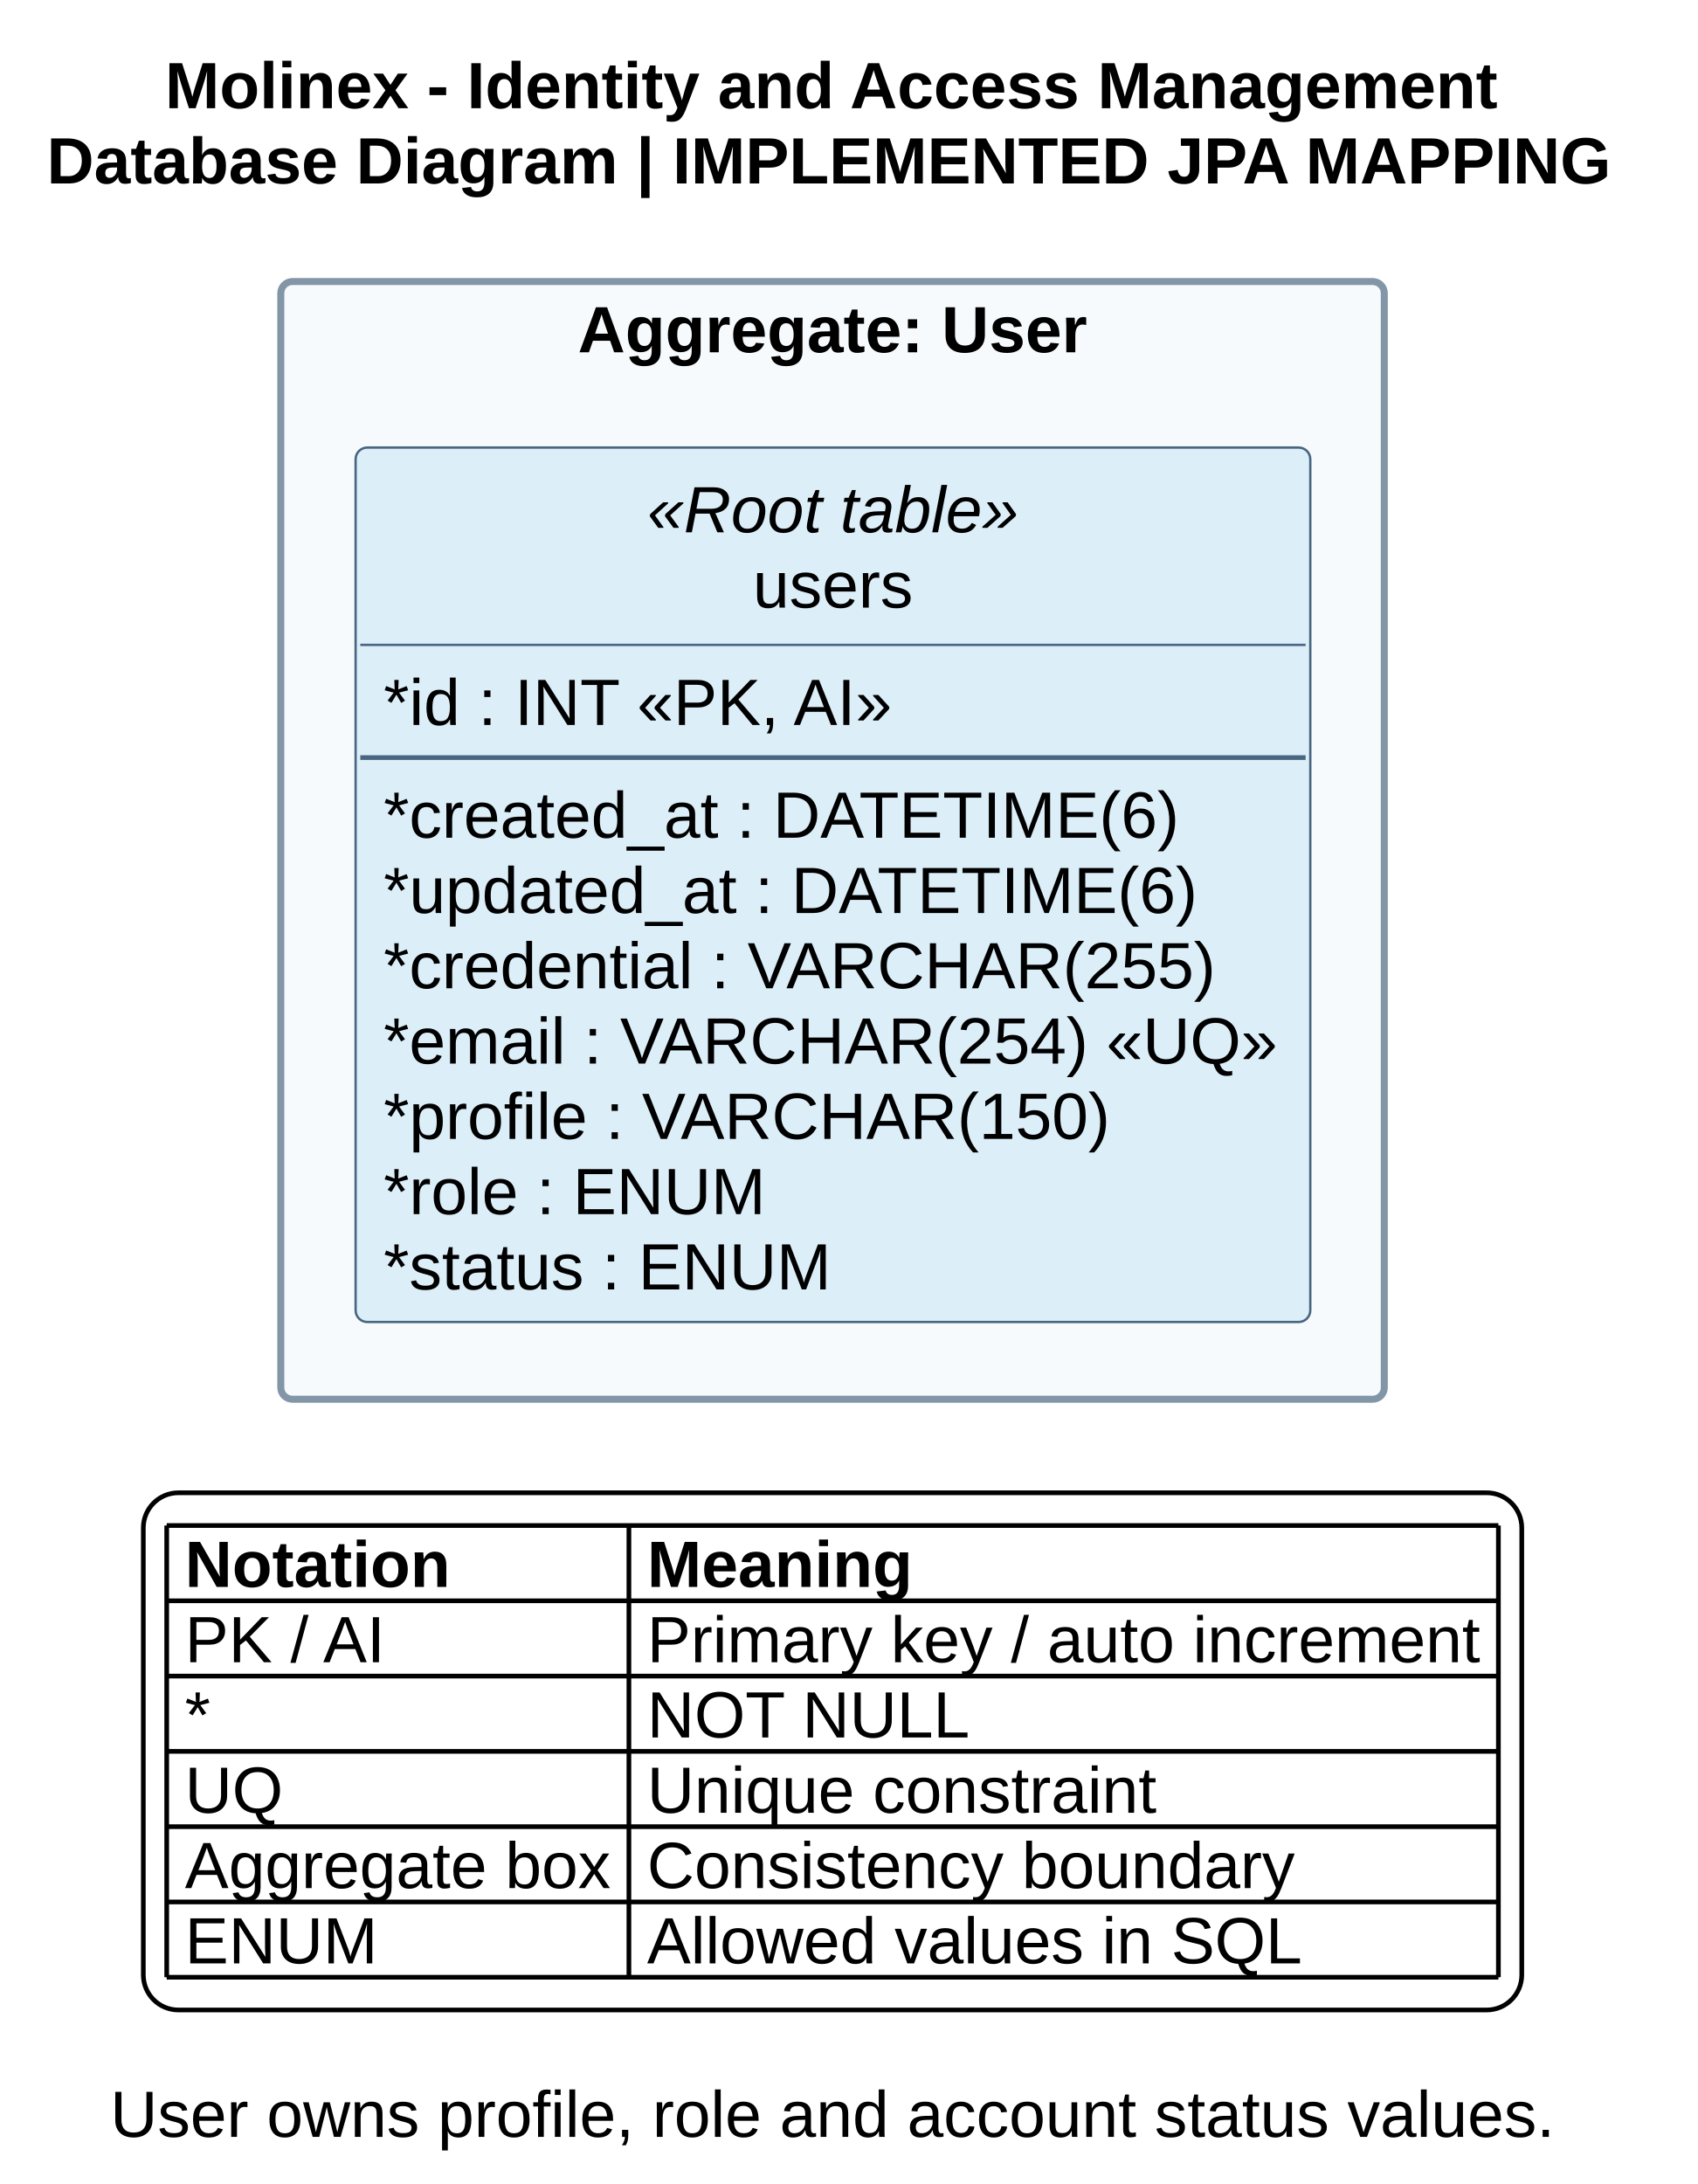
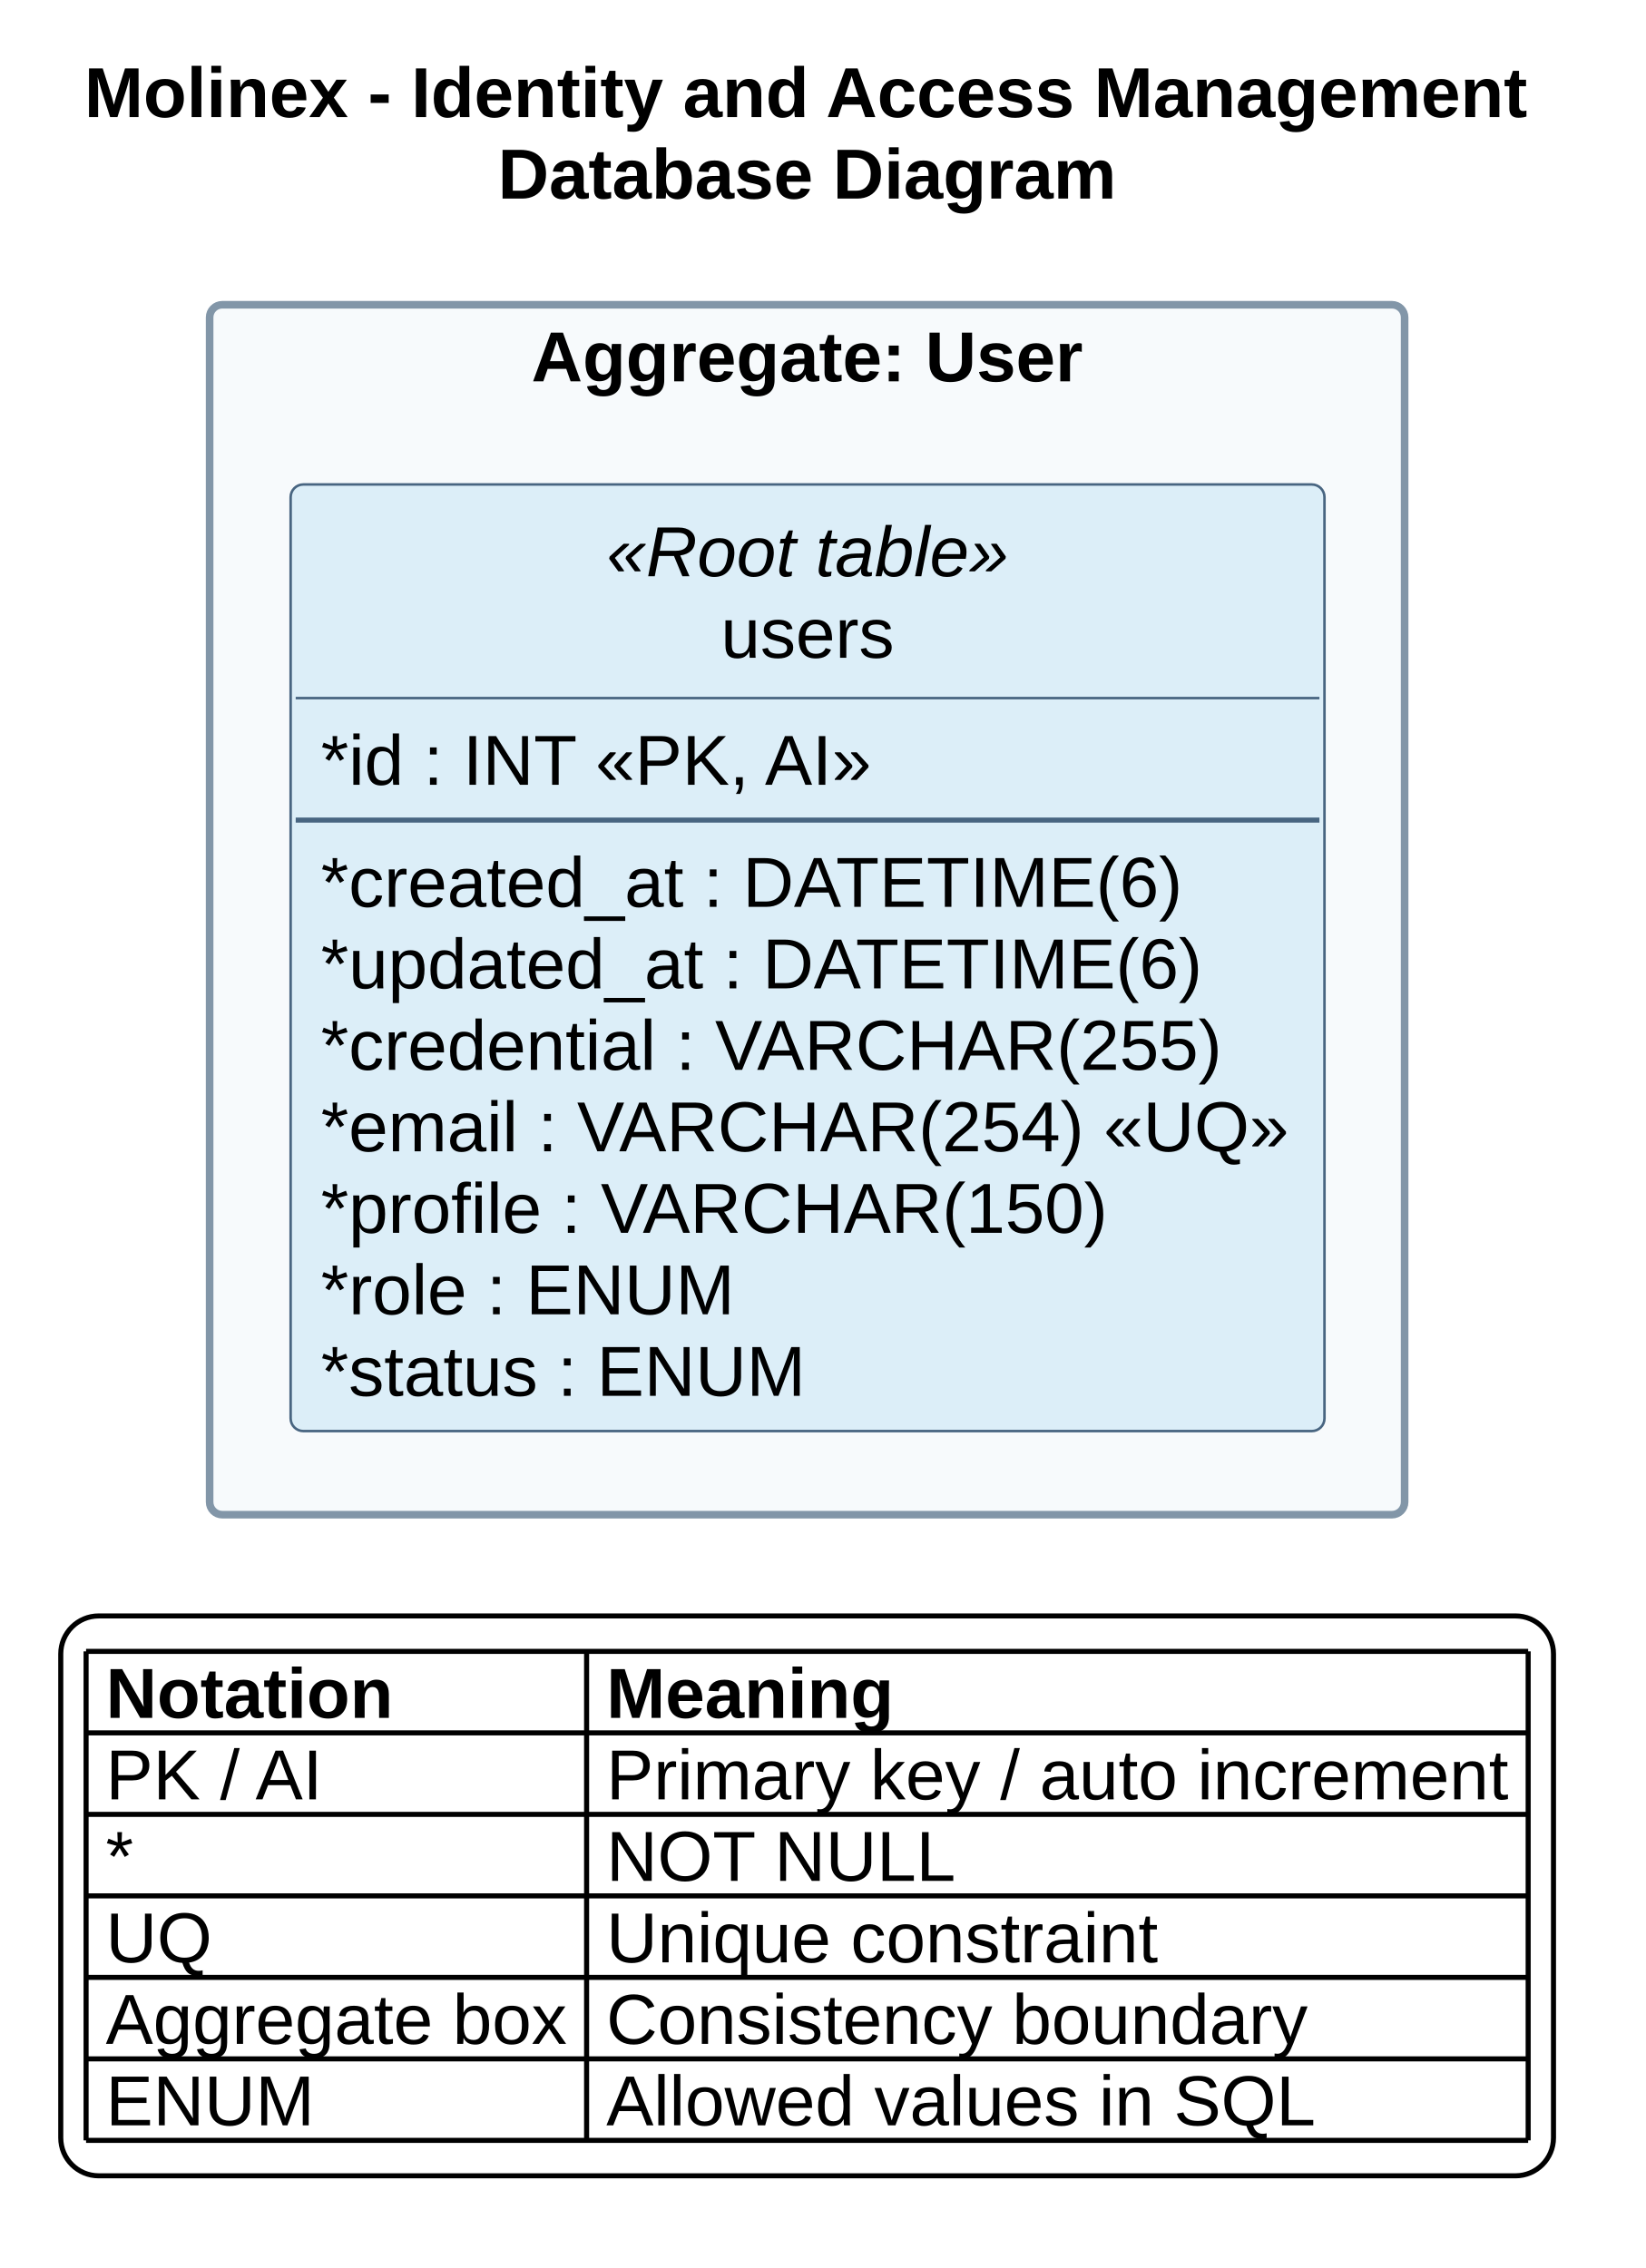
- <svg xmlns="http://www.w3.org/2000/svg" version="1.1" data-diagram-type="CLASS" style="width:363px;height:467px;background:#FFFFFF;" width="363px" height="467px" viewBox="0 0 363 467" zoomAndPan="magnify" preserveAspectRatio="none" contentStyleType="text/css">
+ <svg xmlns="http://www.w3.org/2000/svg" version="1.1" data-diagram-type="CLASS" style="width:325px;height:448px;background:#FFFFFF;" width="325px" height="448px" viewBox="0 0 325 448" zoomAndPan="magnify" preserveAspectRatio="none" contentStyleType="text/css">
  <defs />
  <g font-family="sans-serif" lengthAdjust="spacing">
    <g class="title" data-source-line="15">
-       <text x="35.296" y="23.132" fill="#000" font-size="14" textLength="285.51" font-weight="700" font-family="Arial">Molinex - Identity and Access Management</text>
-       <text x="10" y="39.23" fill="#000" font-size="14" textLength="336.103" font-weight="700" font-family="Arial">Database Diagram | IMPLEMENTED JPA MAPPING</text>
+       <text x="16.645" y="23.132" fill="#000" font-size="14" textLength="285.51" font-weight="700" font-family="Arial">Molinex - Identity and Access Management</text>
+       <text x="98.317" y="39.23" fill="#000" font-size="14" textLength="122.165" font-weight="700" font-family="Arial">Database Diagram</text>
    </g>
-     <g class="cluster" data-qualified-name="aggregate_0" id="ent0001" data-source-line="19">
-       <rect x="60.051" y="60.197" width="236" height="239" fill="#F7FAFC" style="stroke:#8296A8;stroke-width:1.5;" rx="2.5" ry="2.5" />
-       <text x="123.593" y="75.329" fill="#000" font-size="14" textLength="108.917" font-weight="700" font-family="Arial">Aggregate: User</text>
+     <g class="cluster" data-qualified-name="aggregate_0" id="ent0001" data-source-line="16">
+       <rect x="41.399" y="60.197" width="236" height="239" fill="#F7FAFC" style="stroke:#8296A8;stroke-width:1.5;" rx="2.5" ry="2.5" />
+       <text x="104.941" y="75.329" fill="#000" font-size="14" textLength="108.917" font-weight="700" font-family="Arial">Aggregate: User</text>
    </g>
-     <g class="entity" data-qualified-name="aggregate_0.users" id="ent0002" data-source-line="20">
-       <rect x="76.051" y="95.697" width="204.172" height="186.986" fill="#DCEEF8" style="stroke:#486581;stroke-width:0.5;" rx="2.5" ry="2.5" />
-       <text x="138.441" y="113.829" fill="#000" font-size="14" textLength="79.393" font-style="italic" font-family="Arial">«Root table»</text>
-       <text x="161.02" y="129.928" fill="#000" font-size="14" textLength="34.234" font-family="Arial">users</text>
-       <line x1="77.051" y1="137.895" x2="279.223" y2="137.895" style="stroke:#486581;stroke-width:0.5;" />
-       <text x="82.051" y="155.026" fill="#000" font-size="14" textLength="109.71" font-family="Arial">*id : INT «PK, AI»</text>
-       <line x1="77.051" y1="161.993" x2="279.223" y2="161.993" style="stroke:#486581;stroke-width:1;" />
-       <text x="82.051" y="179.125" fill="#000" font-size="14" textLength="171.165" font-family="Arial">*created_at : DATETIME(6)</text>
-       <text x="82.051" y="195.224" fill="#000" font-size="14" textLength="175.075" font-family="Arial">*updated_at : DATETIME(6)</text>
-       <text x="82.051" y="211.322" fill="#000" font-size="14" textLength="178.958" font-family="Arial">*credential : VARCHAR(255)</text>
-       <text x="82.051" y="227.421" fill="#000" font-size="14" textLength="192.172" font-family="Arial">*email : VARCHAR(254) «UQ»</text>
-       <text x="82.051" y="243.52" fill="#000" font-size="14" textLength="156.386" font-family="Arial">*profile : VARCHAR(150)</text>
-       <text x="82.051" y="259.618" fill="#000" font-size="14" textLength="81.683" font-family="Arial">*role : ENUM</text>
-       <text x="82.051" y="275.717" fill="#000" font-size="14" textLength="95.689" font-family="Arial">*status : ENUM</text>
+     <g class="entity" data-qualified-name="aggregate_0.users" id="ent0002" data-source-line="17">
+       <rect x="57.399" y="95.697" width="204.172" height="186.986" fill="#DCEEF8" style="stroke:#486581;stroke-width:0.5;" rx="2.5" ry="2.5" />
+       <text x="119.789" y="113.829" fill="#000" font-size="14" textLength="79.393" font-style="italic" font-family="Arial">«Root table»</text>
+       <text x="142.368" y="129.928" fill="#000" font-size="14" textLength="34.234" font-family="Arial">users</text>
+       <line x1="58.399" y1="137.895" x2="260.571" y2="137.895" style="stroke:#486581;stroke-width:0.5;" />
+       <text x="63.399" y="155.026" fill="#000" font-size="14" textLength="109.71" font-family="Arial">*id : INT «PK, AI»</text>
+       <line x1="58.399" y1="161.993" x2="260.571" y2="161.993" style="stroke:#486581;stroke-width:1;" />
+       <text x="63.399" y="179.125" fill="#000" font-size="14" textLength="171.165" font-family="Arial">*created_at : DATETIME(6)</text>
+       <text x="63.399" y="195.224" fill="#000" font-size="14" textLength="175.075" font-family="Arial">*updated_at : DATETIME(6)</text>
+       <text x="63.399" y="211.322" fill="#000" font-size="14" textLength="178.958" font-family="Arial">*credential : VARCHAR(255)</text>
+       <text x="63.399" y="227.421" fill="#000" font-size="14" textLength="192.172" font-family="Arial">*email : VARCHAR(254) «UQ»</text>
+       <text x="63.399" y="243.52" fill="#000" font-size="14" textLength="156.386" font-family="Arial">*profile : VARCHAR(150)</text>
+       <text x="63.399" y="259.618" fill="#000" font-size="14" textLength="81.683" font-family="Arial">*role : ENUM</text>
+       <text x="63.399" y="275.717" fill="#000" font-size="14" textLength="95.689" font-family="Arial">*status : ENUM</text>
    </g>
-     <g class="legend" data-source-line="32">
-       <rect x="30.652" y="319.197" width="294.799" height="110.592" fill="none" style="stroke:#000;stroke-width:1;" rx="7.5" ry="7.5" />
-       <text x="39.542" y="339.329" fill="#000" font-size="14" textLength="56.766" font-weight="700" font-family="Arial">Notation</text>
-       <text x="138.389" y="339.329" fill="#000" font-size="14" textLength="56.779" font-weight="700" font-family="Arial">Meaning</text>
-       <text x="39.542" y="355.428" fill="#000" font-size="14" textLength="43.572" font-family="Arial">PK / AI</text>
-       <text x="138.389" y="355.428" fill="#000" font-size="14" textLength="178.172" font-family="Arial">Primary key / auto increment</text>
-       <text x="39.542" y="371.526" fill="#000" font-size="14" font-family="Arial">*</text>
-       <text x="138.389" y="371.526" fill="#000" font-size="14" textLength="69.234" font-family="Arial">NOT NULL</text>
-       <text x="39.542" y="387.625" fill="#000" font-size="14" textLength="21" font-family="Arial">UQ</text>
-       <text x="138.389" y="387.625" fill="#000" font-size="14" textLength="108.951" font-family="Arial">Unique constraint</text>
-       <text x="39.542" y="403.724" fill="#000" font-size="14" textLength="91.068" font-family="Arial">Aggregate box</text>
-       <text x="138.389" y="403.724" fill="#000" font-size="14" textLength="138.523" font-family="Arial">Consistency boundary</text>
-       <text x="39.542" y="419.822" fill="#000" font-size="14" textLength="41.221" font-family="Arial">ENUM</text>
-       <text x="138.389" y="419.822" fill="#000" font-size="14" textLength="140.075" font-family="Arial">Allowed values in SQL</text>
-       <line x1="35.652" y1="326.197" x2="320.451" y2="326.197" style="stroke:#000;stroke-width:1;" />
-       <line x1="35.652" y1="342.296" x2="320.451" y2="342.296" style="stroke:#000;stroke-width:1;" />
-       <line x1="35.652" y1="358.395" x2="320.451" y2="358.395" style="stroke:#000;stroke-width:1;" />
-       <line x1="35.652" y1="374.493" x2="320.451" y2="374.493" style="stroke:#000;stroke-width:1;" />
-       <line x1="35.652" y1="390.592" x2="320.451" y2="390.592" style="stroke:#000;stroke-width:1;" />
-       <line x1="35.652" y1="406.69" x2="320.451" y2="406.69" style="stroke:#000;stroke-width:1;" />
-       <line x1="35.652" y1="422.789" x2="320.451" y2="422.789" style="stroke:#000;stroke-width:1;" />
-       <line x1="35.652" y1="326.197" x2="35.652" y2="422.789" style="stroke:#000;stroke-width:1;" />
-       <line x1="134.5" y1="326.197" x2="134.5" y2="422.789" style="stroke:#000;stroke-width:1;" />
-       <line x1="320.451" y1="326.197" x2="320.451" y2="422.789" style="stroke:#000;stroke-width:1;" />
-     </g>
-     <g class="caption" data-source-line="16">
-       <text x="23.583" y="456.921" fill="#000" font-size="14" textLength="308.937" font-family="Arial">User owns profile, role and account status values.</text>
+     <g class="legend" data-source-line="29">
+       <rect x="12" y="319.197" width="294.799" height="110.592" fill="none" style="stroke:#000;stroke-width:1;" rx="7.5" ry="7.5" />
+       <text x="20.89" y="339.329" fill="#000" font-size="14" textLength="56.766" font-weight="700" font-family="Arial">Notation</text>
+       <text x="119.737" y="339.329" fill="#000" font-size="14" textLength="56.779" font-weight="700" font-family="Arial">Meaning</text>
+       <text x="20.89" y="355.428" fill="#000" font-size="14" textLength="43.572" font-family="Arial">PK / AI</text>
+       <text x="119.737" y="355.428" fill="#000" font-size="14" textLength="178.172" font-family="Arial">Primary key / auto increment</text>
+       <text x="20.89" y="371.526" fill="#000" font-size="14" font-family="Arial">*</text>
+       <text x="119.737" y="371.526" fill="#000" font-size="14" textLength="69.234" font-family="Arial">NOT NULL</text>
+       <text x="20.89" y="387.625" fill="#000" font-size="14" textLength="21" font-family="Arial">UQ</text>
+       <text x="119.737" y="387.625" fill="#000" font-size="14" textLength="108.951" font-family="Arial">Unique constraint</text>
+       <text x="20.89" y="403.724" fill="#000" font-size="14" textLength="91.068" font-family="Arial">Aggregate box</text>
+       <text x="119.737" y="403.724" fill="#000" font-size="14" textLength="138.523" font-family="Arial">Consistency boundary</text>
+       <text x="20.89" y="419.822" fill="#000" font-size="14" textLength="41.221" font-family="Arial">ENUM</text>
+       <text x="119.737" y="419.822" fill="#000" font-size="14" textLength="140.075" font-family="Arial">Allowed values in SQL</text>
+       <line x1="17" y1="326.197" x2="301.799" y2="326.197" style="stroke:#000;stroke-width:1;" />
+       <line x1="17" y1="342.296" x2="301.799" y2="342.296" style="stroke:#000;stroke-width:1;" />
+       <line x1="17" y1="358.395" x2="301.799" y2="358.395" style="stroke:#000;stroke-width:1;" />
+       <line x1="17" y1="374.493" x2="301.799" y2="374.493" style="stroke:#000;stroke-width:1;" />
+       <line x1="17" y1="390.592" x2="301.799" y2="390.592" style="stroke:#000;stroke-width:1;" />
+       <line x1="17" y1="406.69" x2="301.799" y2="406.69" style="stroke:#000;stroke-width:1;" />
+       <line x1="17" y1="422.789" x2="301.799" y2="422.789" style="stroke:#000;stroke-width:1;" />
+       <line x1="17" y1="326.197" x2="17" y2="422.789" style="stroke:#000;stroke-width:1;" />
+       <line x1="115.848" y1="326.197" x2="115.848" y2="422.789" style="stroke:#000;stroke-width:1;" />
+       <line x1="301.799" y1="326.197" x2="301.799" y2="422.789" style="stroke:#000;stroke-width:1;" />
    </g>
  </g>
</svg>
